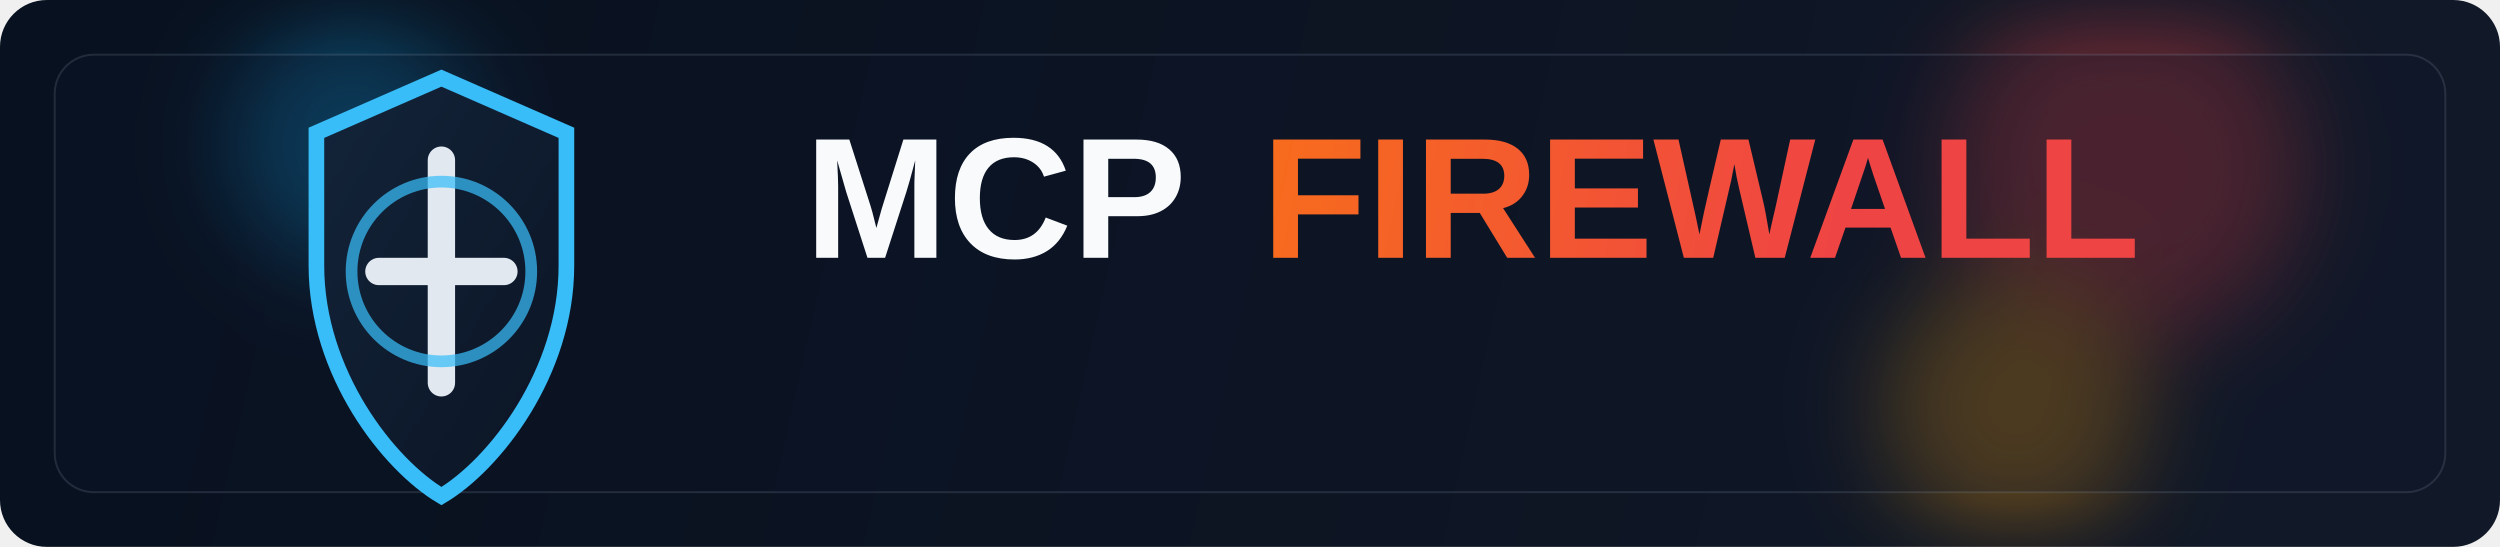
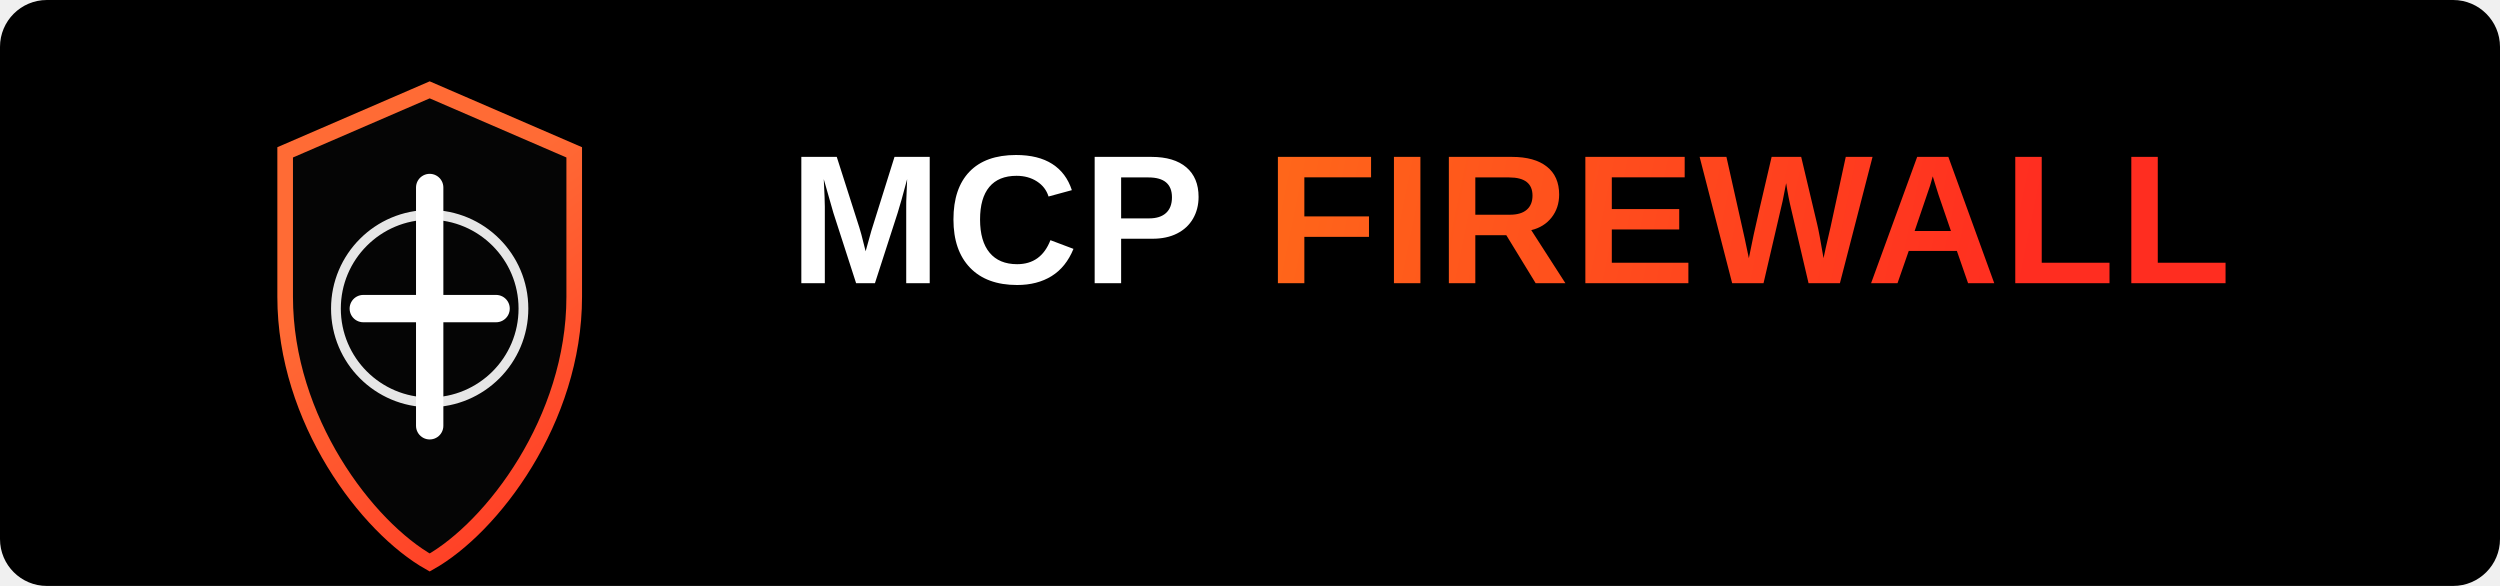
- <svg xmlns="http://www.w3.org/2000/svg" width="1280" height="280" viewBox="0 0 1280 280" fill="none">
+ <svg xmlns="http://www.w3.org/2000/svg" width="1280" height="300" viewBox="0 0 1280 300" fill="none">
  <defs>
-     <linearGradient id="bg" x1="84" y1="16" x2="1196" y2="264" gradientUnits="userSpaceOnUse">
-       <stop stop-color="#08111f" />
-       <stop offset="1" stop-color="#111827" />
+     <linearGradient id="shieldAccent" x1="120" y1="48" x2="248" y2="224" gradientUnits="userSpaceOnUse">
+       <stop stop-color="#ff6b35" />
+       <stop offset="1" stop-color="#ff2d20" />
    </linearGradient>
-     <linearGradient id="accent" x1="168" y1="58" x2="920" y2="216" gradientUnits="userSpaceOnUse">
-       <stop stop-color="#38bdf8" />
-       <stop offset="0.55" stop-color="#f97316" />
-       <stop offset="1" stop-color="#ef4444" />
+     <linearGradient id="wordAccent" x1="520" y1="84" x2="1028" y2="188" gradientUnits="userSpaceOnUse">
+       <stop stop-color="#ff7a18" />
+       <stop offset="1" stop-color="#ff2d20" />
    </linearGradient>
-     <linearGradient id="shieldFill" x1="0" y1="0" x2="1" y2="1">
-       <stop stop-color="#13243a" />
-       <stop offset="1" stop-color="#0b1424" />
-     </linearGradient>
-     <filter id="glow" x="0" y="0" width="1280" height="280" filterUnits="userSpaceOnUse" color-interpolation-filters="sRGB">
-       <feGaussianBlur stdDeviation="24" />
-     </filter>
  </defs>
-   <rect width="1280" height="280" rx="24" fill="url(#bg)" />
-   <g opacity="0.34" filter="url(#glow)">
-     <circle cx="180" cy="74" r="62" fill="#0ea5e9" />
-     <circle cx="1088" cy="86" r="92" fill="#ef4444" />
-     <circle cx="1032" cy="208" r="68" fill="#f59e0b" />
+   <rect width="1280" height="300" rx="24" fill="#000000" />
+   <g transform="translate(132 42)">
+     <path d="M88 4L162 36V110C162 173 120 228 88 246C56 228 14 173 14 110V36L88 4Z" fill="#050505" stroke="url(#shieldAccent)" stroke-width="8" />
+     <path d="M88 54V176" stroke="#ffffff" stroke-width="14" stroke-linecap="round" />
+     <path d="M54 116H122" stroke="#ffffff" stroke-width="14" stroke-linecap="round" />
+     <circle cx="88" cy="116" r="48" stroke="#ffffff" stroke-width="5" opacity="0.9" />
  </g>
-   <rect x="28" y="28" width="1224" height="224" rx="20" fill="rgba(15,23,42,0.24)" stroke="rgba(148,163,184,0.18)" />
-   <g transform="translate(138 40)">
-     <path d="M88 0L152 28V96C152 151 115 198 88 214C61 198 24 151 24 96V28L88 0Z" fill="url(#shieldFill)" stroke="url(#accent)" stroke-width="8" />
-     <path d="M88 42V156" stroke="#e2e8f0" stroke-width="14" stroke-linecap="round" />
-     <path d="M56 99H120" stroke="#e2e8f0" stroke-width="14" stroke-linecap="round" />
-     <circle cx="88" cy="99" r="46" stroke="#38bdf8" stroke-width="6" opacity="0.72" />
-   </g>
-   <text x="412" y="132" fill="#f8fafc" font-family="Segoe UI, Arial, sans-serif" font-size="88" font-weight="800">MCP</text>
-   <text x="646" y="132" fill="url(#accent)" font-family="Segoe UI, Arial, sans-serif" font-size="88" font-weight="800">FIREWALL</text>
+   <text x="404" y="145" fill="#ffffff" font-family="Segoe UI, Arial, sans-serif" font-size="94" font-weight="800" letter-spacing="2">MCP</text>
+   <text x="648" y="145" fill="url(#wordAccent)" font-family="Segoe UI, Arial, sans-serif" font-size="94" font-weight="800" letter-spacing="2">FIREWALL</text>
</svg>
